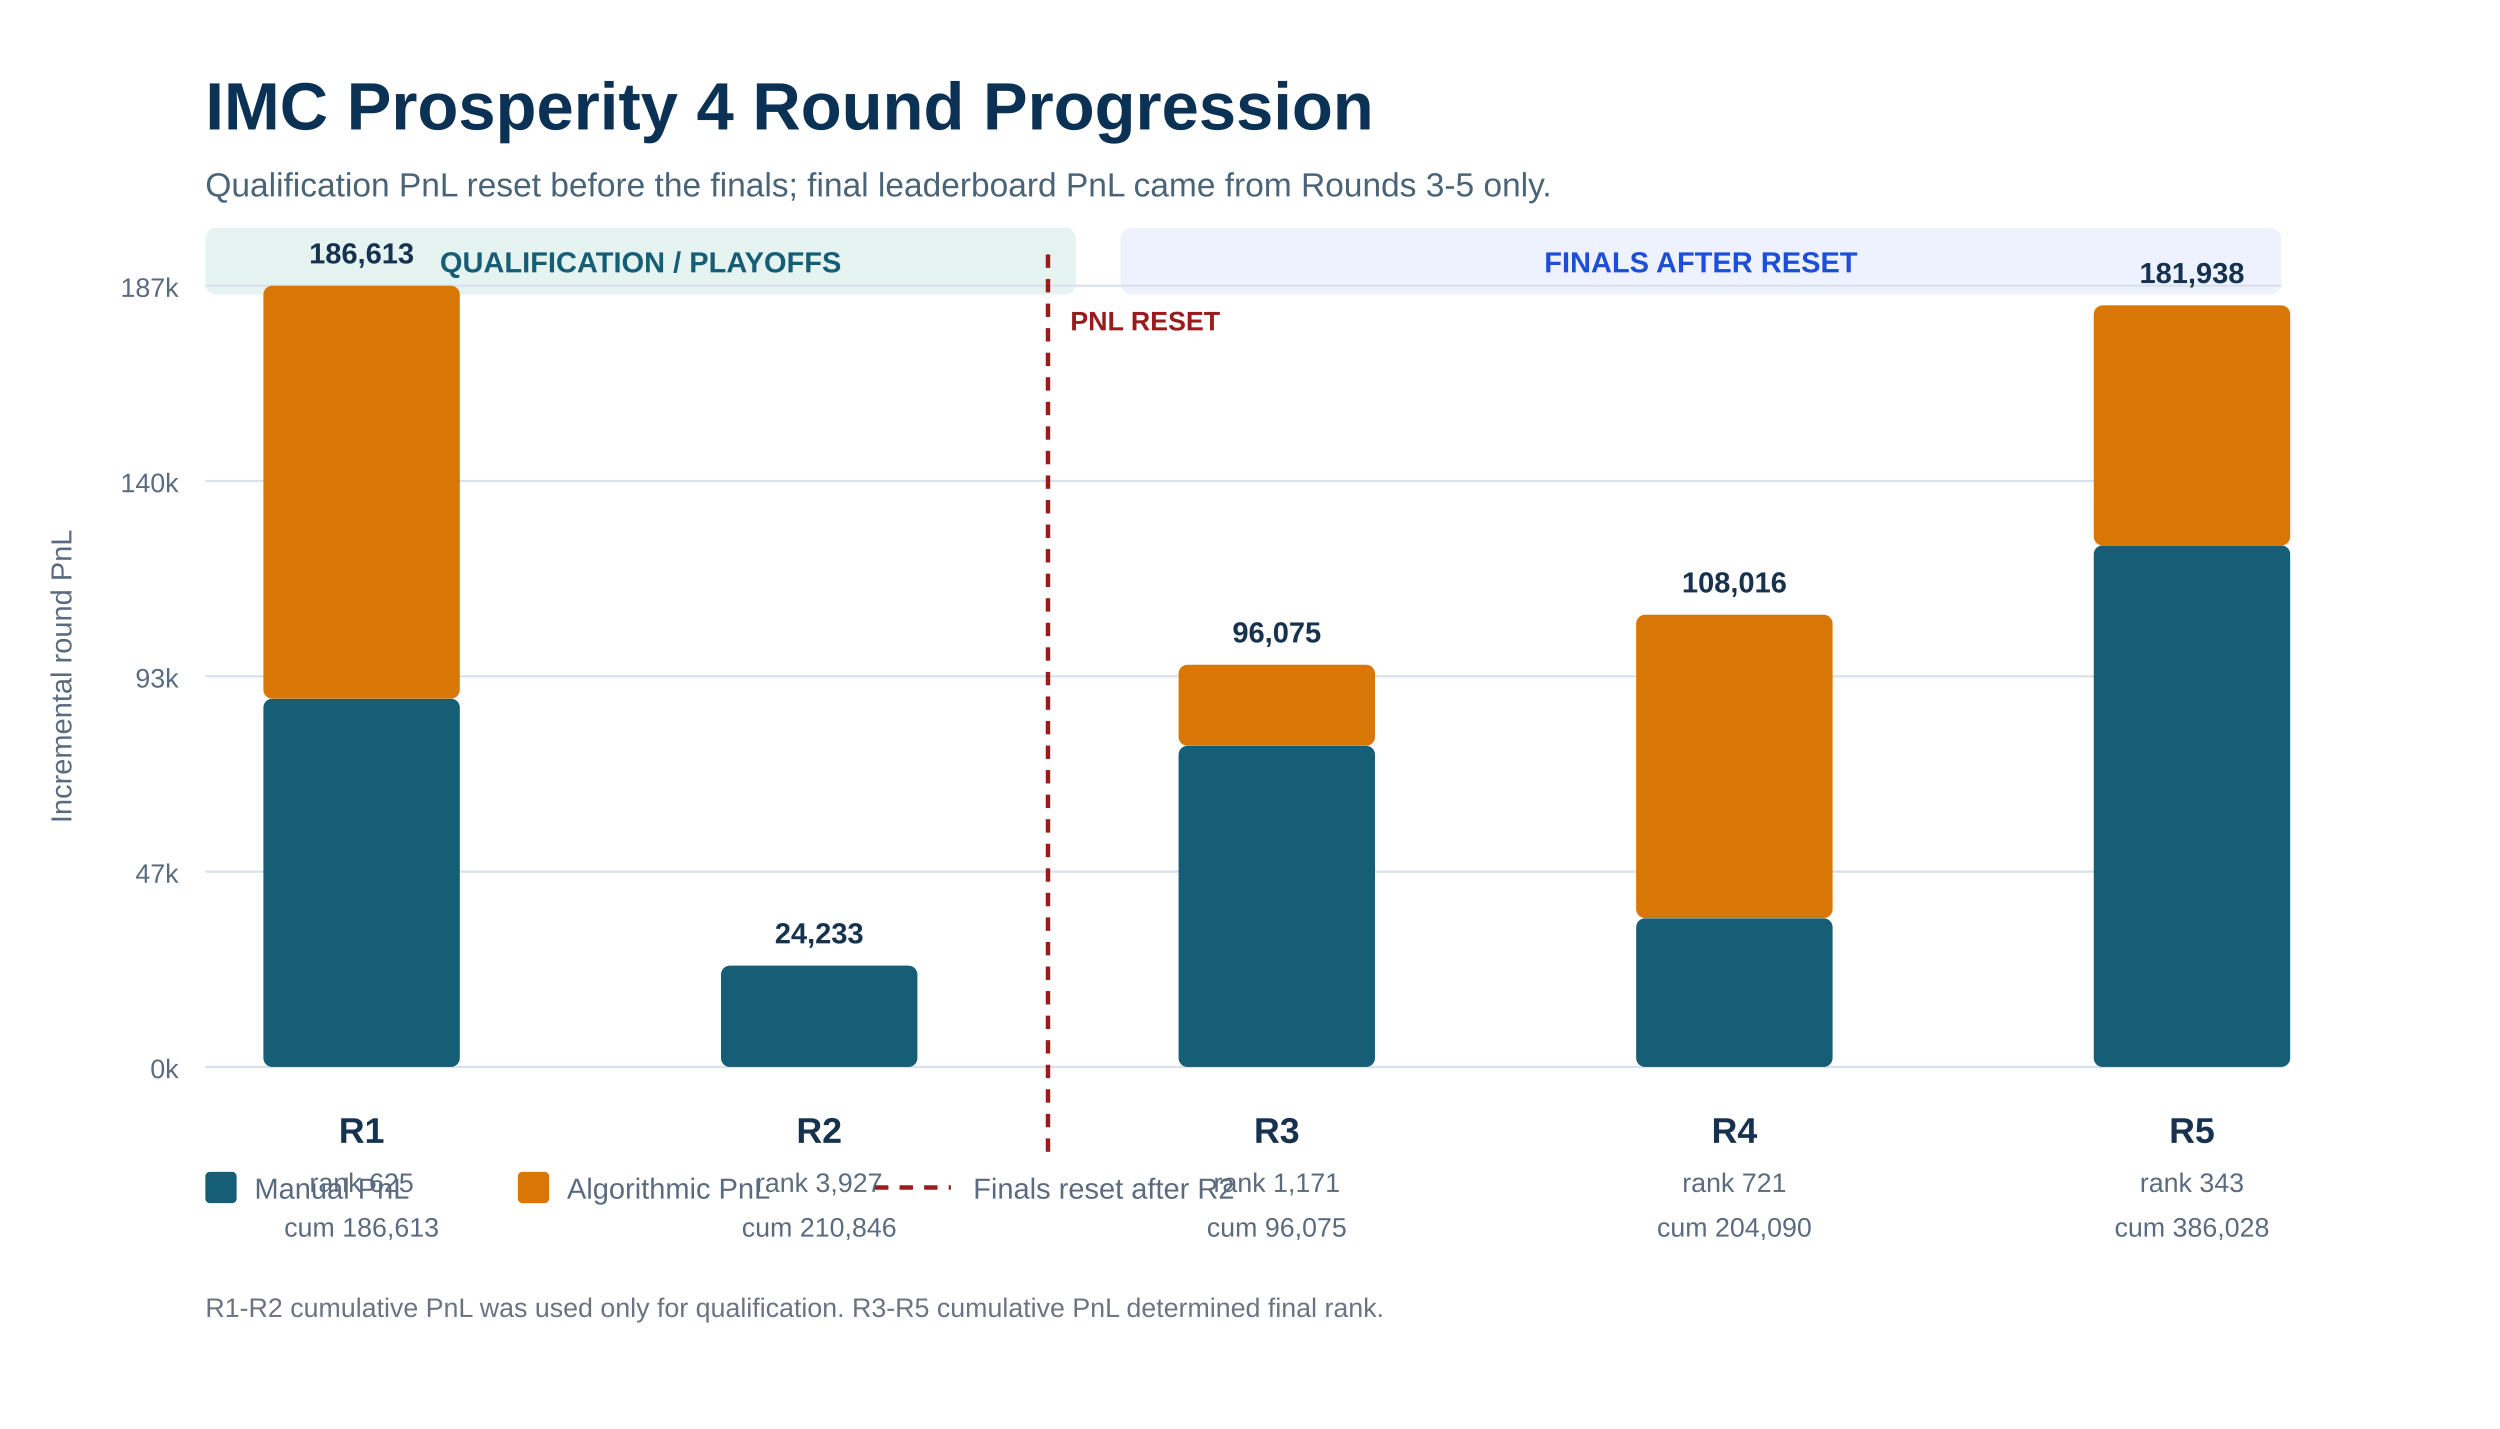
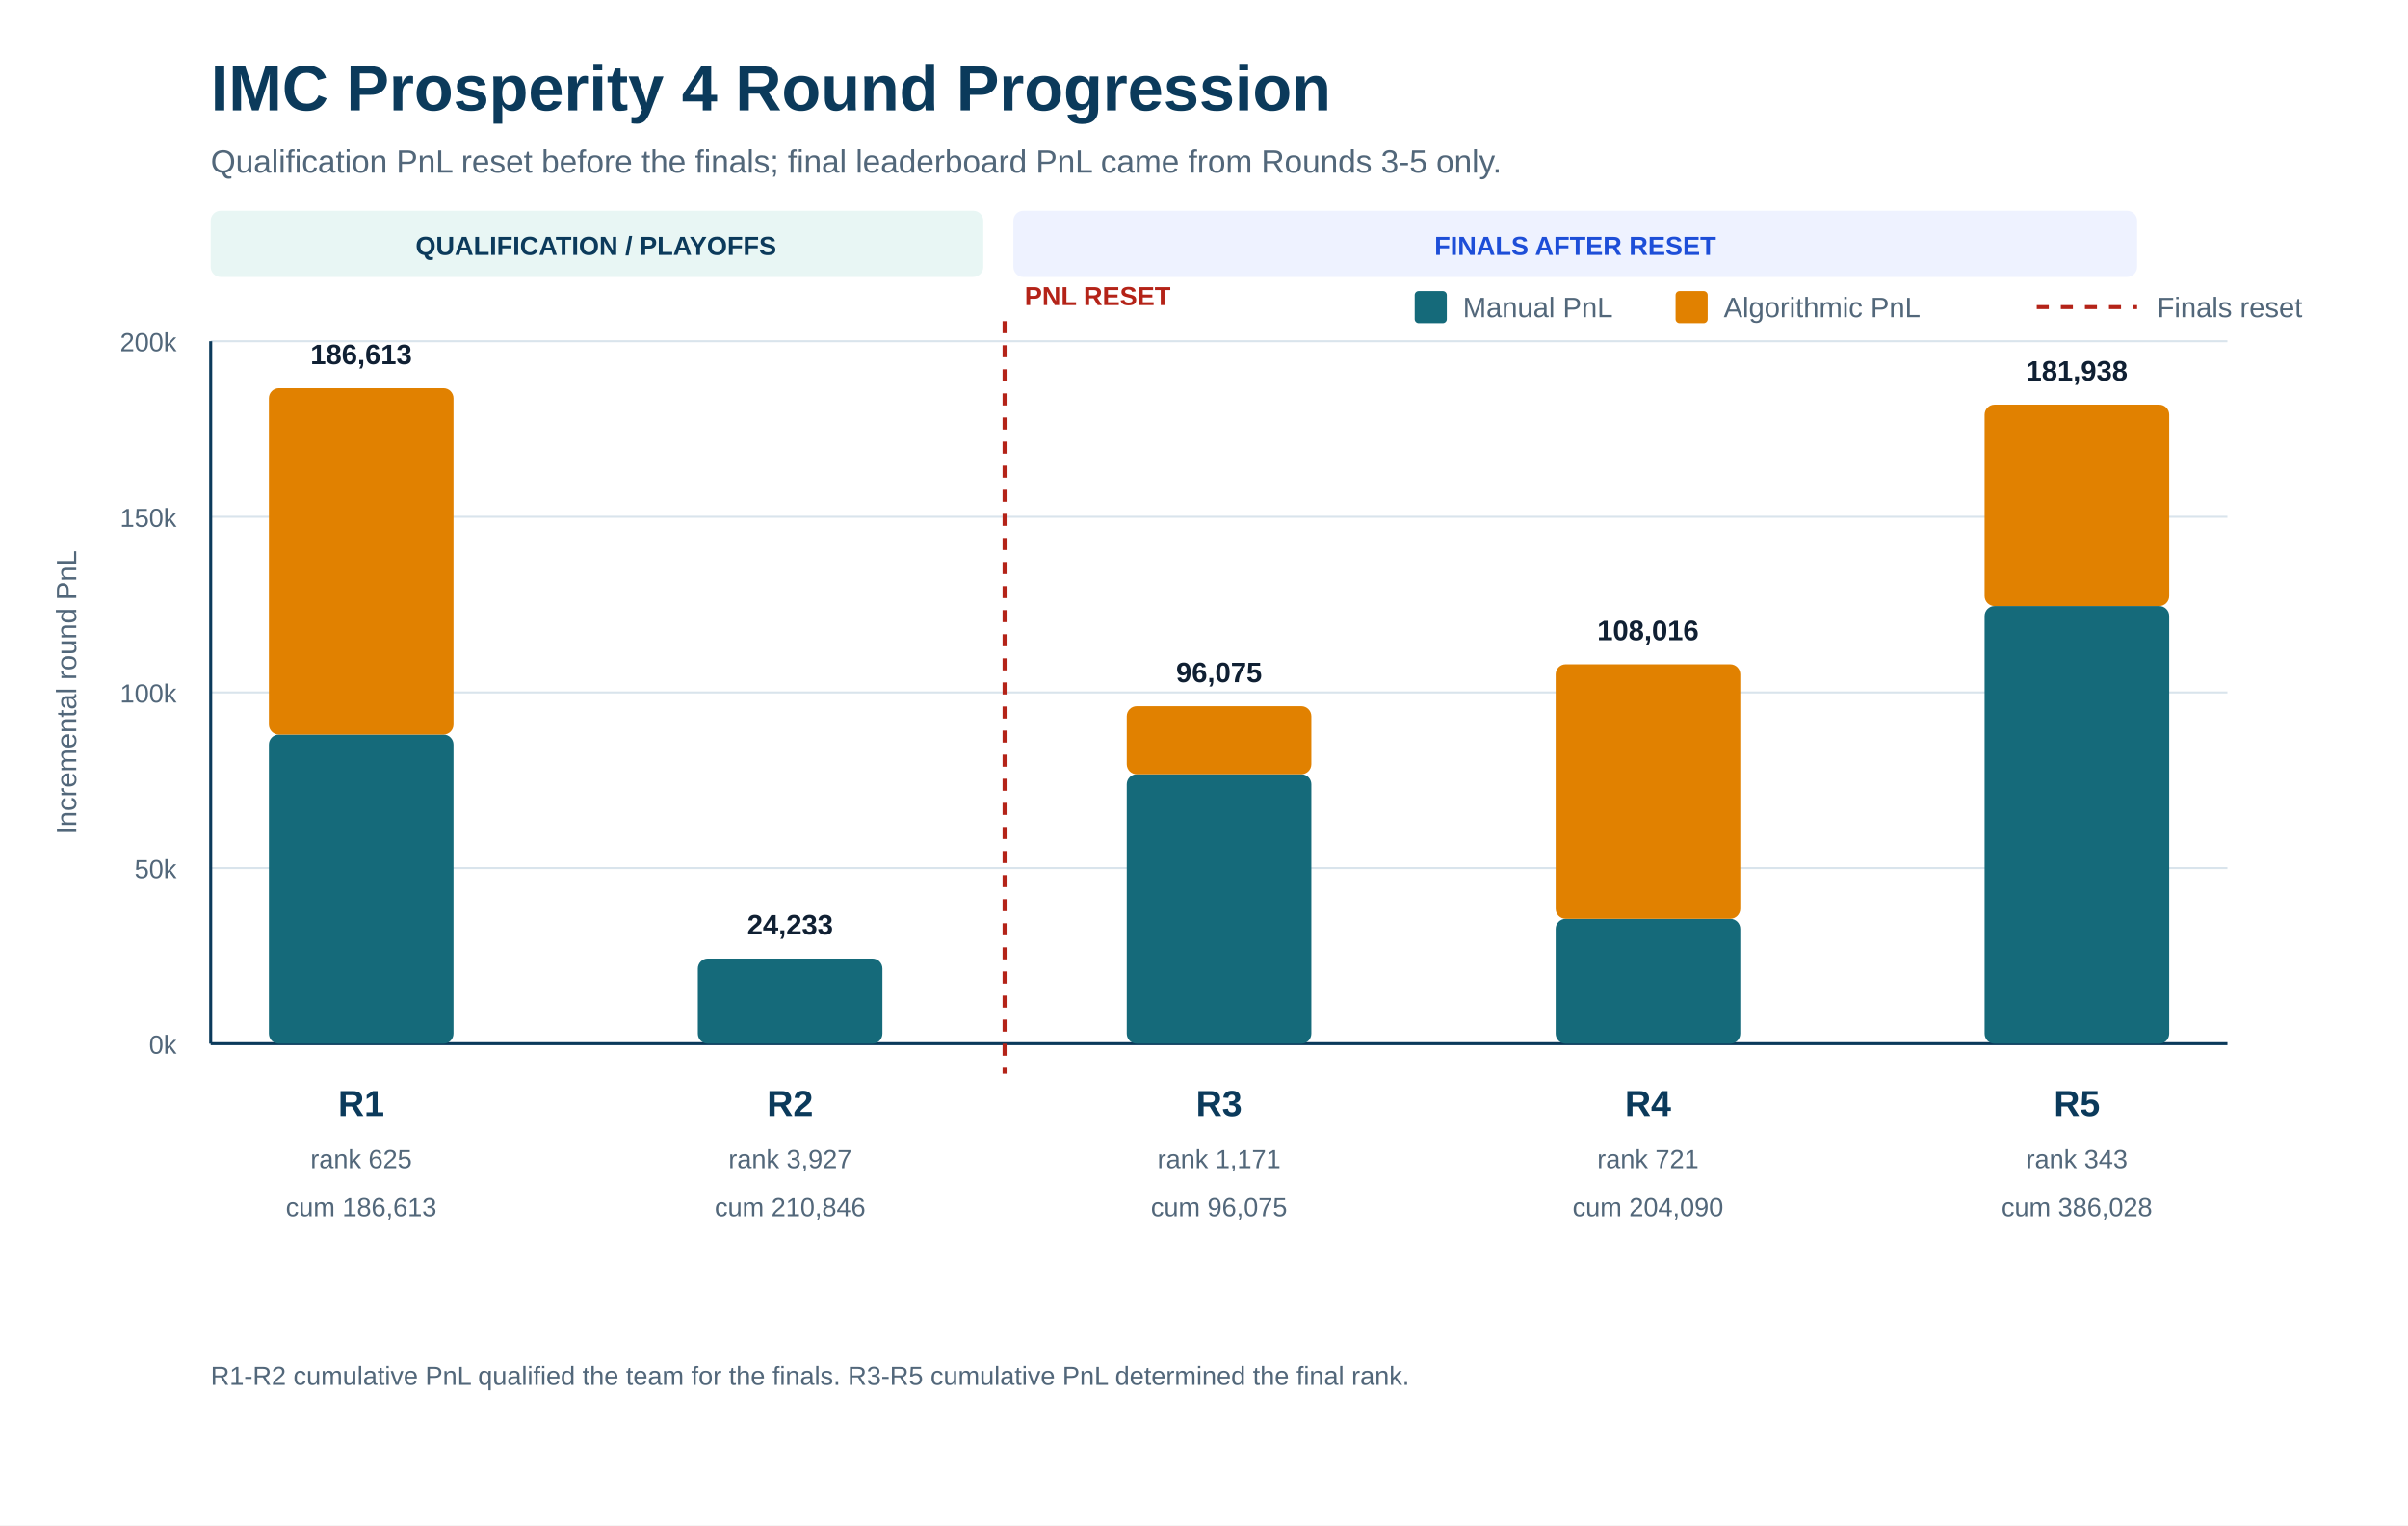
- <svg xmlns="http://www.w3.org/2000/svg" width="1120" height="640" viewBox="0 0 1120 640" role="img" aria-label="IMC Prosperity 4 round progression">
-   <rect width="1120" height="640" fill="#FFFFFF" />
-   <text x="92" y="58" font-family="Arial, sans-serif" font-size="30" font-weight="700" fill="#0B3155">IMC Prosperity 4 Round Progression</text>
-   <text x="92" y="88" font-family="Arial, sans-serif" font-size="15" fill="#496377">Qualification PnL reset before the finals; final leaderboard PnL came from Rounds 3-5 only.</text>
-   <rect x="92" y="102" width="390" height="30" rx="5" fill="#E6F4F1" />
-   <text x="287" y="122" text-anchor="middle" font-family="Arial, sans-serif" font-size="13" font-weight="700" fill="#155E75">QUALIFICATION / PLAYOFFS</text>
-   <rect x="502" y="102" width="520" height="30" rx="5" fill="#EEF2FF" />
-   <text x="762" y="122" text-anchor="middle" font-family="Arial, sans-serif" font-size="13" font-weight="700" fill="#1D4ED8">FINALS AFTER RESET</text>
-   <line x1="92" x2="1022" y1="478.0" y2="478.0" stroke="#D9E2EC" stroke-width="1" />
-   <text x="80" y="483.0" text-anchor="end" font-family="Arial, sans-serif" font-size="12" fill="#5B6B7F">0k</text>
-   <line x1="92" x2="1022" y1="390.5" y2="390.5" stroke="#D9E2EC" stroke-width="1" />
-   <text x="80" y="395.5" text-anchor="end" font-family="Arial, sans-serif" font-size="12" fill="#5B6B7F">47k</text>
-   <line x1="92" x2="1022" y1="303.0" y2="303.0" stroke="#D9E2EC" stroke-width="1" />
-   <text x="80" y="308.0" text-anchor="end" font-family="Arial, sans-serif" font-size="12" fill="#5B6B7F">93k</text>
-   <line x1="92" x2="1022" y1="215.5" y2="215.5" stroke="#D9E2EC" stroke-width="1" />
-   <text x="80" y="220.5" text-anchor="end" font-family="Arial, sans-serif" font-size="12" fill="#5B6B7F">140k</text>
-   <line x1="92" x2="1022" y1="128.0" y2="128.0" stroke="#D9E2EC" stroke-width="1" />
-   <text x="80" y="133.0" text-anchor="end" font-family="Arial, sans-serif" font-size="12" fill="#5B6B7F">187k</text>
-   <text x="32" y="303" transform="rotate(-90 32 303)" text-anchor="middle" font-family="Arial, sans-serif" font-size="13" fill="#5B6B7F">Incremental round PnL</text>
-   <line x1="469.5" x2="469.5" y1="114" y2="520" stroke="#991B1B" stroke-width="2" stroke-dasharray="6 5" />
-   <text x="479.5" y="148" font-family="Arial, sans-serif" font-size="12" font-weight="700" fill="#991B1B">PNL RESET</text>
-   <rect x="118" y="313.0" width="88" height="165.0" rx="4" fill="#155E75" />
-   <rect x="118" y="128.0" width="88" height="185.0" rx="4" fill="#D97706" />
-   <text x="162" y="118.0" text-anchor="middle" font-family="Arial, sans-serif" font-size="13" font-weight="700" fill="#16324F">186,613</text>
-   <text x="162" y="512" text-anchor="middle" font-family="Arial, sans-serif" font-size="16" font-weight="700" fill="#16324F">R1</text>
-   <text x="162" y="534" text-anchor="middle" font-family="Arial, sans-serif" font-size="12" fill="#5B6B7F">rank 625</text>
-   <text x="162" y="554" text-anchor="middle" font-family="Arial, sans-serif" font-size="12" fill="#5B6B7F">cum 186,613</text>
-   <rect x="323" y="432.6" width="88" height="45.4" rx="4" fill="#155E75" />
-   <text x="367" y="422.6" text-anchor="middle" font-family="Arial, sans-serif" font-size="13" font-weight="700" fill="#16324F">24,233</text>
-   <text x="367" y="512" text-anchor="middle" font-family="Arial, sans-serif" font-size="16" font-weight="700" fill="#16324F">R2</text>
-   <text x="367" y="534" text-anchor="middle" font-family="Arial, sans-serif" font-size="12" fill="#5B6B7F">rank 3,927</text>
-   <text x="367" y="554" text-anchor="middle" font-family="Arial, sans-serif" font-size="12" fill="#5B6B7F">cum 210,846</text>
-   <rect x="528" y="334.1" width="88" height="143.9" rx="4" fill="#155E75" />
-   <rect x="528" y="297.8" width="88" height="36.3" rx="4" fill="#D97706" />
-   <text x="572" y="287.8" text-anchor="middle" font-family="Arial, sans-serif" font-size="13" font-weight="700" fill="#16324F">96,075</text>
-   <text x="572" y="512" text-anchor="middle" font-family="Arial, sans-serif" font-size="16" font-weight="700" fill="#16324F">R3</text>
-   <text x="572" y="534" text-anchor="middle" font-family="Arial, sans-serif" font-size="12" fill="#5B6B7F">rank 1,171</text>
-   <text x="572" y="554" text-anchor="middle" font-family="Arial, sans-serif" font-size="12" fill="#5B6B7F">cum 96,075</text>
-   <rect x="733" y="411.4" width="88" height="66.6" rx="4" fill="#155E75" />
-   <rect x="733" y="275.4" width="88" height="135.9" rx="4" fill="#D97706" />
-   <text x="777" y="265.4" text-anchor="middle" font-family="Arial, sans-serif" font-size="13" font-weight="700" fill="#16324F">108,016</text>
-   <text x="777" y="512" text-anchor="middle" font-family="Arial, sans-serif" font-size="16" font-weight="700" fill="#16324F">R4</text>
-   <text x="777" y="534" text-anchor="middle" font-family="Arial, sans-serif" font-size="12" fill="#5B6B7F">rank 721</text>
-   <text x="777" y="554" text-anchor="middle" font-family="Arial, sans-serif" font-size="12" fill="#5B6B7F">cum 204,090</text>
-   <rect x="938" y="244.3" width="88" height="233.7" rx="4" fill="#155E75" />
-   <rect x="938" y="136.8" width="88" height="107.6" rx="4" fill="#D97706" />
-   <text x="982" y="126.8" text-anchor="middle" font-family="Arial, sans-serif" font-size="13" font-weight="700" fill="#16324F">181,938</text>
-   <text x="982" y="512" text-anchor="middle" font-family="Arial, sans-serif" font-size="16" font-weight="700" fill="#16324F">R5</text>
-   <text x="982" y="534" text-anchor="middle" font-family="Arial, sans-serif" font-size="12" fill="#5B6B7F">rank 343</text>
-   <text x="982" y="554" text-anchor="middle" font-family="Arial, sans-serif" font-size="12" fill="#5B6B7F">cum 386,028</text>
-   <rect x="92" y="525" width="14" height="14" rx="2" fill="#155E75" />
-   <text x="114" y="537" font-family="Arial, sans-serif" font-size="13" fill="#5B6B7F">Manual PnL</text>
-   <rect x="232" y="525" width="14" height="14" rx="2" fill="#D97706" />
-   <text x="254" y="537" font-family="Arial, sans-serif" font-size="13" fill="#5B6B7F">Algorithmic PnL</text>
-   <line x1="392" y1="532" x2="426" y2="532" stroke="#991B1B" stroke-width="2" stroke-dasharray="6 5" />
-   <text x="436" y="537" font-family="Arial, sans-serif" font-size="13" fill="#5B6B7F">Finals reset after R2</text>
-   <text x="92" y="590" font-family="Arial, sans-serif" font-size="12" fill="#6B7280">R1-R2 cumulative PnL was used only for qualification. R3-R5 cumulative PnL determined final rank.</text>
+ <svg xmlns="http://www.w3.org/2000/svg" width="1200" height="760" viewBox="0 0 1200 760" role="img" aria-label="Prosperity 4 round progression">
+   <rect width="100%" height="100%" fill="white" />
+   <text x="105" y="55" font-family="Arial, sans-serif" font-size="32" font-weight="700" fill="#0B3A5B" text-anchor="start">IMC Prosperity 4 Round Progression</text>
+   <text x="105" y="86" font-family="Arial, sans-serif" font-size="16" font-weight="400" fill="#52677A" text-anchor="start">Qualification PnL reset before the finals; final leaderboard PnL came from Rounds 3-5 only.</text>
+   <rect x="105" y="105" width="385" height="33" rx="5" fill="#E8F6F4" stroke="none" />
+   <text x="297" y="127" font-family="Arial, sans-serif" font-size="13" font-weight="700" fill="#0B3A5B" text-anchor="middle">QUALIFICATION / PLAYOFFS</text>
+   <rect x="505" y="105" width="560" height="33" rx="5" fill="#EEF2FF" stroke="none" />
+   <text x="785" y="127" font-family="Arial, sans-serif" font-size="13" font-weight="700" fill="#1D4ED8" text-anchor="middle">FINALS AFTER RESET</text>
+   <rect x="705" y="145" width="16" height="16" rx="2" fill="#156A7A" stroke="none" />
+   <text x="729" y="158" font-family="Arial, sans-serif" font-size="14" font-weight="400" fill="#52677A" text-anchor="start">Manual PnL</text>
+   <rect x="835" y="145" width="16" height="16" rx="2" fill="#E18100" stroke="none" />
+   <text x="859" y="158" font-family="Arial, sans-serif" font-size="14" font-weight="400" fill="#52677A" text-anchor="start">Algorithmic PnL</text>
+   <line x1="1015" y1="153" x2="1065" y2="153" stroke="#B42318" stroke-width="2" stroke-dasharray="6 6" />
+   <text x="1075" y="158" font-family="Arial, sans-serif" font-size="14" font-weight="400" fill="#52677A" text-anchor="start">Finals reset</text>
+   <line x1="105" y1="520.0" x2="1110" y2="520.0" stroke="#D9E4EC" stroke-width="1" />
+   <text x="88" y="525.0" font-family="Arial, sans-serif" font-size="13" font-weight="400" fill="#52677A" text-anchor="end">0k</text>
+   <line x1="105" y1="432.5" x2="1110" y2="432.5" stroke="#D9E4EC" stroke-width="1" />
+   <text x="88" y="437.5" font-family="Arial, sans-serif" font-size="13" font-weight="400" fill="#52677A" text-anchor="end">50k</text>
+   <line x1="105" y1="345.0" x2="1110" y2="345.0" stroke="#D9E4EC" stroke-width="1" />
+   <text x="88" y="350.0" font-family="Arial, sans-serif" font-size="13" font-weight="400" fill="#52677A" text-anchor="end">100k</text>
+   <line x1="105" y1="257.5" x2="1110" y2="257.5" stroke="#D9E4EC" stroke-width="1" />
+   <text x="88" y="262.5" font-family="Arial, sans-serif" font-size="13" font-weight="400" fill="#52677A" text-anchor="end">150k</text>
+   <line x1="105" y1="170.0" x2="1110" y2="170.0" stroke="#D9E4EC" stroke-width="1" />
+   <text x="88" y="175.0" font-family="Arial, sans-serif" font-size="13" font-weight="400" fill="#52677A" text-anchor="end">200k</text>
+   <line x1="105" y1="170" x2="105" y2="520" stroke="#0B3A5B" stroke-width="1.5" />
+   <line x1="105" y1="520" x2="1110" y2="520" stroke="#0B3A5B" stroke-width="1.5" />
+   <text x="38" y="345.0" font-family="Arial, sans-serif" font-size="14" font-weight="400" fill="#52677A" text-anchor="middle" transform="rotate(-90 38 345.0)">Incremental round PnL</text>
+   <line x1="500.625" y1="160" x2="500.625" y2="535" stroke="#B42318" stroke-width="2" stroke-dasharray="6 6" />
+   <text x="510.625" y="152" font-family="Arial, sans-serif" font-size="13" font-weight="700" fill="#B42318" text-anchor="start">PNL RESET</text>
+   <rect x="134.0" y="366.009" width="92" height="153.991" rx="5" fill="#156A7A" stroke="none" />
+   <rect x="134.0" y="193.427" width="92" height="172.581" rx="5" fill="#E18100" stroke="none" />
+   <text x="180.0" y="181.427" font-family="Arial, sans-serif" font-size="14" font-weight="700" fill="#102033" text-anchor="middle">186,613</text>
+   <text x="180.0" y="556" font-family="Arial, sans-serif" font-size="18" font-weight="700" fill="#0B3A5B" text-anchor="middle">R1</text>
+   <text x="180.0" y="582" font-family="Arial, sans-serif" font-size="13" font-weight="400" fill="#52677A" text-anchor="middle">rank 625</text>
+   <text x="180.0" y="606" font-family="Arial, sans-serif" font-size="13" font-weight="400" fill="#52677A" text-anchor="middle">cum 186,613</text>
+   <rect x="347.75" y="477.592" width="92" height="42.408" rx="5" fill="#156A7A" stroke="none" />
+   <text x="393.75" y="465.592" font-family="Arial, sans-serif" font-size="14" font-weight="700" fill="#102033" text-anchor="middle">24,233</text>
+   <text x="393.75" y="556" font-family="Arial, sans-serif" font-size="18" font-weight="700" fill="#0B3A5B" text-anchor="middle">R2</text>
+   <text x="393.75" y="582" font-family="Arial, sans-serif" font-size="13" font-weight="400" fill="#52677A" text-anchor="middle">rank 3,927</text>
+   <text x="393.75" y="606" font-family="Arial, sans-serif" font-size="13" font-weight="400" fill="#52677A" text-anchor="middle">cum 210,846</text>
+   <rect x="561.5" y="385.763" width="92" height="134.237" rx="5" fill="#156A7A" stroke="none" />
+   <rect x="561.5" y="351.869" width="92" height="33.894" rx="5" fill="#E18100" stroke="none" />
+   <text x="607.5" y="339.869" font-family="Arial, sans-serif" font-size="14" font-weight="700" fill="#102033" text-anchor="middle">96,075</text>
+   <text x="607.5" y="556" font-family="Arial, sans-serif" font-size="18" font-weight="700" fill="#0B3A5B" text-anchor="middle">R3</text>
+   <text x="607.5" y="582" font-family="Arial, sans-serif" font-size="13" font-weight="400" fill="#52677A" text-anchor="middle">rank 1,171</text>
+   <text x="607.5" y="606" font-family="Arial, sans-serif" font-size="13" font-weight="400" fill="#52677A" text-anchor="middle">cum 96,075</text>
+   <rect x="775.25" y="457.812" width="92" height="62.188" rx="5" fill="#156A7A" stroke="none" />
+   <rect x="775.25" y="330.972" width="92" height="126.84" rx="5" fill="#E18100" stroke="none" />
+   <text x="821.25" y="318.972" font-family="Arial, sans-serif" font-size="14" font-weight="700" fill="#102033" text-anchor="middle">108,016</text>
+   <text x="821.25" y="556" font-family="Arial, sans-serif" font-size="18" font-weight="700" fill="#0B3A5B" text-anchor="middle">R4</text>
+   <text x="821.25" y="582" font-family="Arial, sans-serif" font-size="13" font-weight="400" fill="#52677A" text-anchor="middle">rank 721</text>
+   <text x="821.25" y="606" font-family="Arial, sans-serif" font-size="13" font-weight="400" fill="#52677A" text-anchor="middle">cum 204,090</text>
+   <rect x="989.0" y="301.961" width="92" height="218.04" rx="5" fill="#156A7A" stroke="none" />
+   <rect x="989.0" y="201.609" width="92" height="100.352" rx="5" fill="#E18100" stroke="none" />
+   <text x="1035.0" y="189.609" font-family="Arial, sans-serif" font-size="14" font-weight="700" fill="#102033" text-anchor="middle">181,938</text>
+   <text x="1035.0" y="556" font-family="Arial, sans-serif" font-size="18" font-weight="700" fill="#0B3A5B" text-anchor="middle">R5</text>
+   <text x="1035.0" y="582" font-family="Arial, sans-serif" font-size="13" font-weight="400" fill="#52677A" text-anchor="middle">rank 343</text>
+   <text x="1035.0" y="606" font-family="Arial, sans-serif" font-size="13" font-weight="400" fill="#52677A" text-anchor="middle">cum 386,028</text>
+   <text x="105" y="690" font-family="Arial, sans-serif" font-size="13" font-weight="400" fill="#52677A" text-anchor="start">R1-R2 cumulative PnL qualified the team for the finals. R3-R5 cumulative PnL determined the final rank.</text>
</svg>
